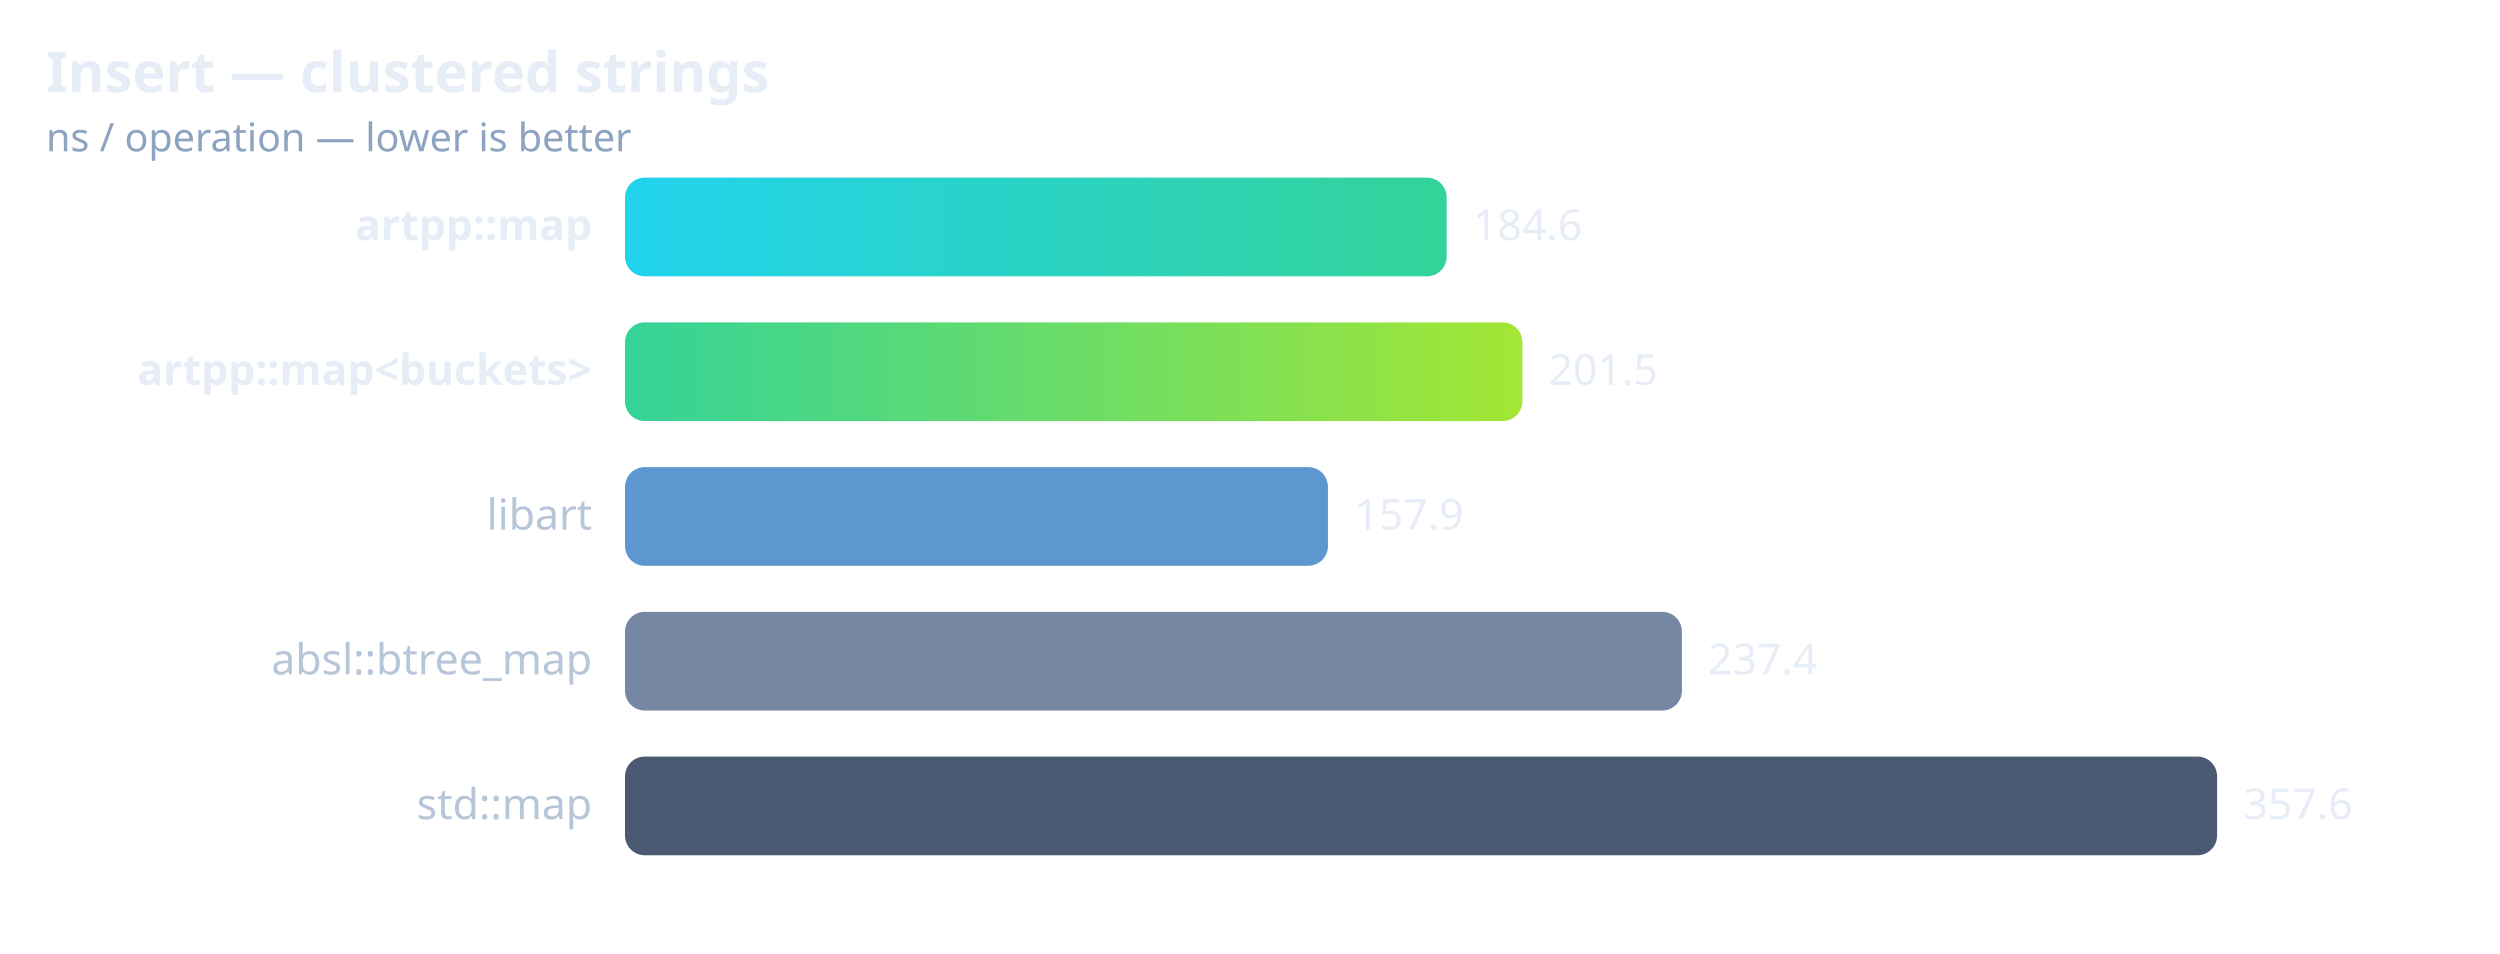
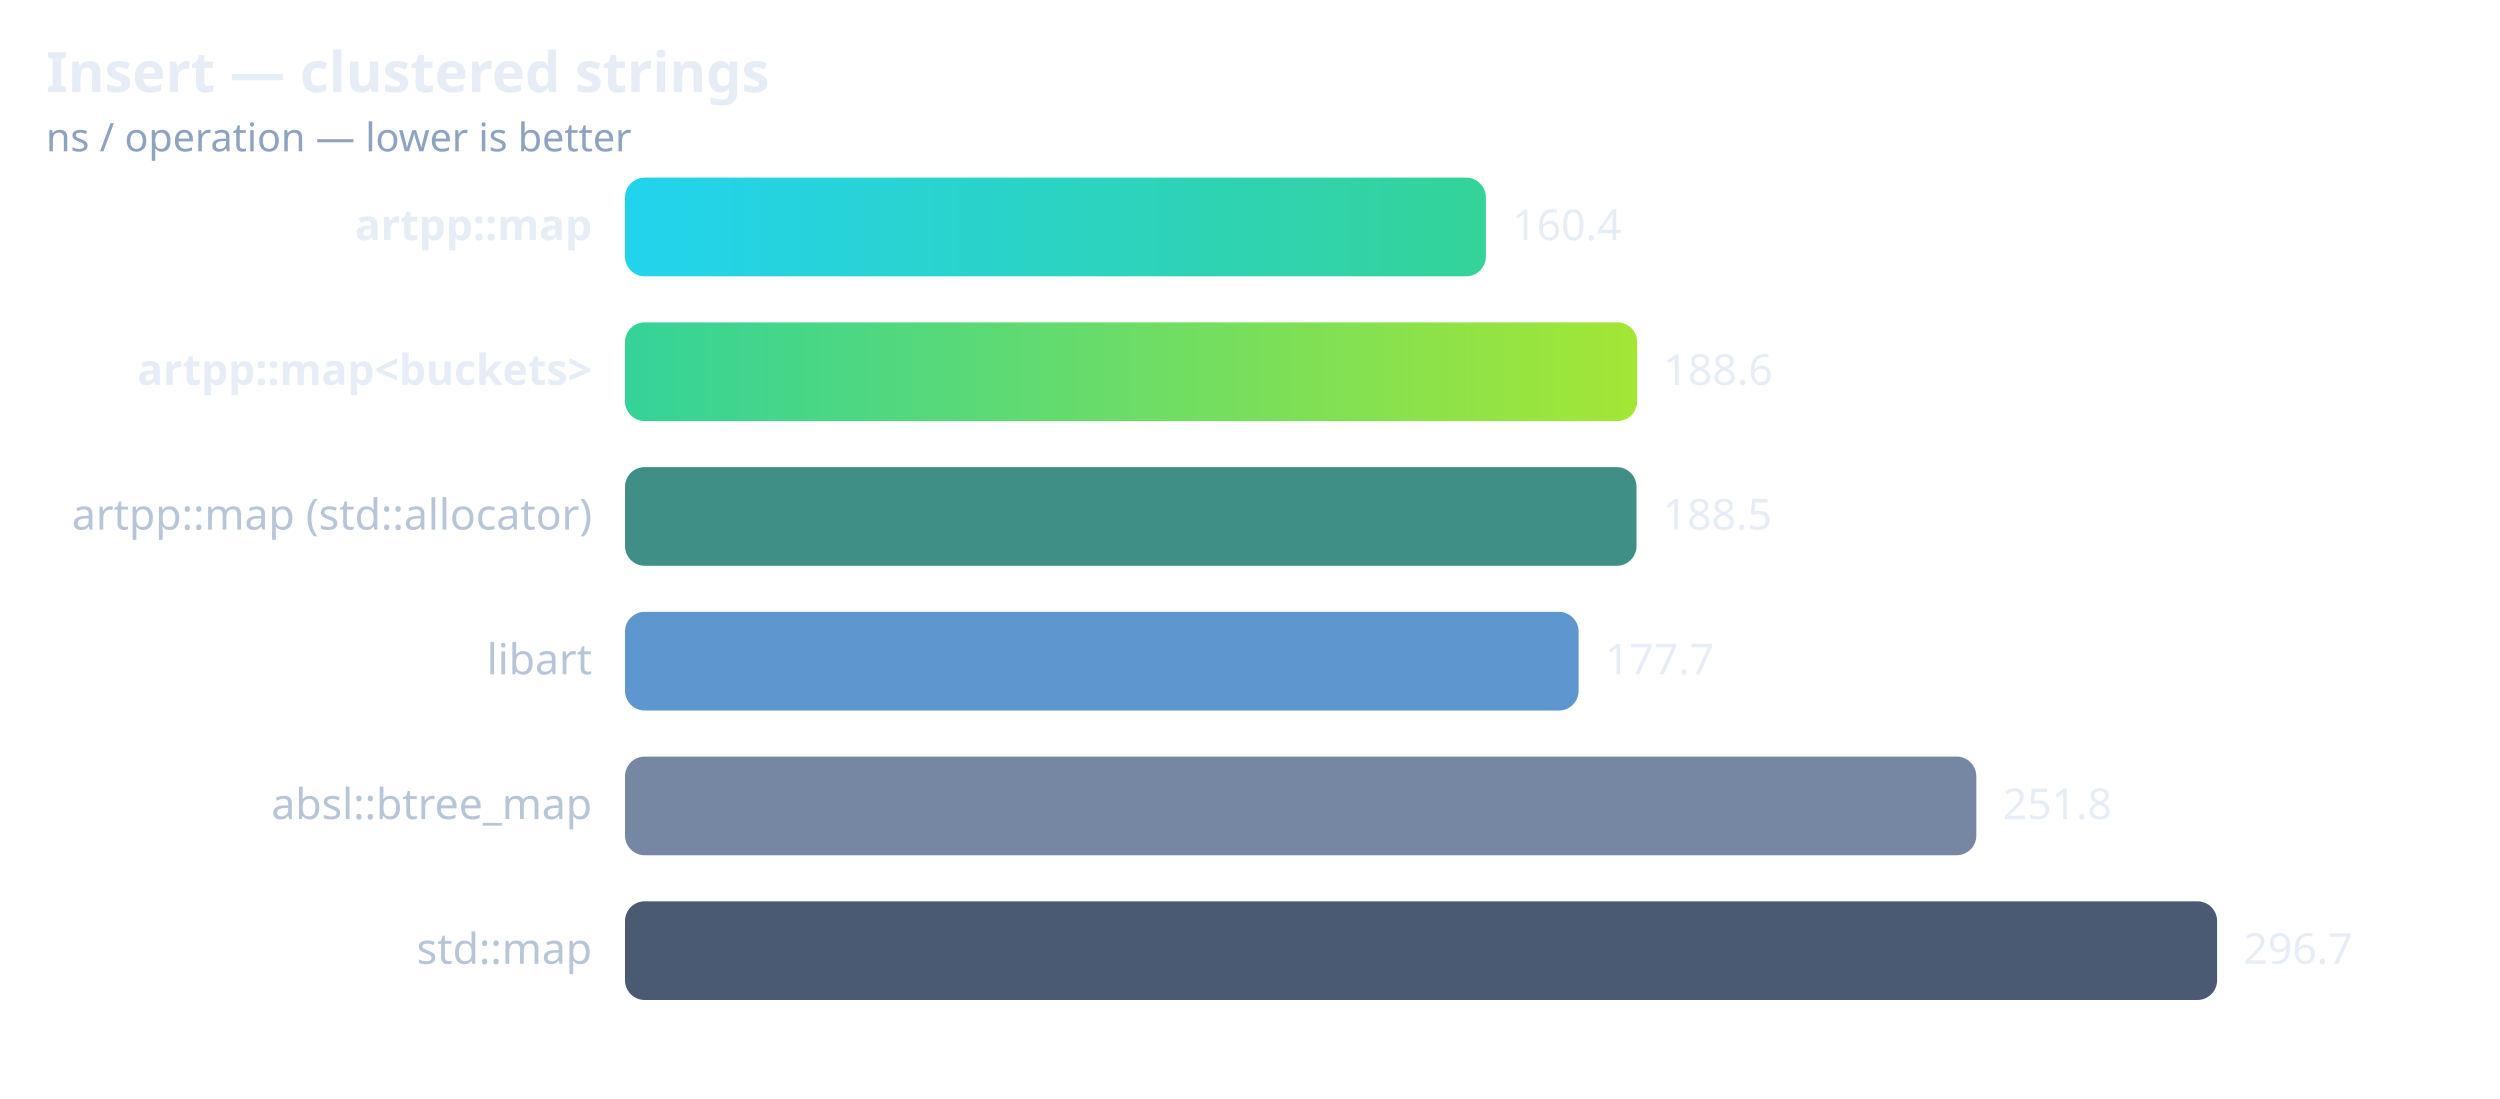
- <svg xmlns="http://www.w3.org/2000/svg" viewBox="0 0 760 290" font-family="ui-sans-serif, system-ui, sans-serif" role="img" aria-label="Insert — clustered strings">
+ <svg xmlns="http://www.w3.org/2000/svg" viewBox="0 0 760 334" font-family="ui-sans-serif, system-ui, sans-serif" role="img" aria-label="Insert — clustered strings">
  <defs>
    <linearGradient id="hot" x1="0" y1="0" x2="1" y2="0">
      <stop offset="0" stop-color="#22d3ee" />
      <stop offset="1" stop-color="#34d399" />
    </linearGradient>
    <linearGradient id="hot2" x1="0" y1="0" x2="1" y2="0">
      <stop offset="0" stop-color="#34d399" />
      <stop offset="1" stop-color="#a3e635" />
    </linearGradient>
  </defs>
  <text x="14" y="28" font-size="17" font-weight="600" fill="#e6edf6">Insert — clustered strings</text>
  <text x="14" y="46" font-size="12" fill="#8da3bf">ns / operation — lower is better</text>
  <text x="180" y="73.0" font-size="13" font-weight="600" fill="#e6edf6" text-anchor="end">artpp::map</text>
-   <rect x="190" y="54" width="249.8" height="30" rx="6" fill="url(#hot)" />
-   <text x="447.803" y="73.0" font-size="13" fill="#e6edf6">184.6</text>
+   <rect x="190" y="54" width="261.7" height="30" rx="6" fill="url(#hot)" />
+   <text x="459.716" y="73.0" font-size="13" fill="#e6edf6">160.4</text>
  <text x="180" y="117.0" font-size="13" font-weight="600" fill="#e6edf6" text-anchor="end">artpp::map&lt;buckets&gt;</text>
-   <rect x="190" y="98" width="272.8" height="30" rx="6" fill="url(#hot2)" />
-   <text x="470.757" y="117.0" font-size="13" fill="#e6edf6">201.5</text>
-   <text x="180" y="161.0" font-size="13" font-weight="400" fill="#b7c5d8" text-anchor="end">libart</text>
-   <rect x="190" y="142" width="213.7" height="30" rx="6" fill="#5e97d0" />
-   <text x="411.747" y="161.0" font-size="13" fill="#e6edf6">157.9</text>
-   <text x="180" y="205.0" font-size="13" font-weight="400" fill="#b7c5d8" text-anchor="end">absl::btree_map</text>
-   <rect x="190" y="186" width="321.3" height="30" rx="6" fill="#7587a3" />
-   <text x="519.25" y="205.0" font-size="13" fill="#e6edf6">237.4</text>
-   <text x="180" y="249.0" font-size="13" font-weight="400" fill="#b7c5d8" text-anchor="end">std::map</text>
-   <rect x="190" y="230" width="484.0" height="30" rx="6" fill="#4a5a73" />
-   <text x="682.0" y="249.0" font-size="13" fill="#e6edf6">357.6</text>
+   <rect x="190" y="98" width="307.7" height="30" rx="6" fill="url(#hot2)" />
+   <text x="505.69" y="117.0" font-size="13" fill="#e6edf6">188.6</text>
+   <text x="180" y="161.0" font-size="13" font-weight="400" fill="#b7c5d8" text-anchor="end">artpp::map (std::allocator)</text>
+   <rect x="190" y="142" width="307.5" height="30" rx="6" fill="#3f8f86" />
+   <text x="505.462" y="161.0" font-size="13" fill="#e6edf6">188.5</text>
+   <text x="180" y="205.0" font-size="13" font-weight="400" fill="#b7c5d8" text-anchor="end">libart</text>
+   <rect x="190" y="186" width="289.9" height="30" rx="6" fill="#5e97d0" />
+   <text x="487.875" y="205.0" font-size="13" fill="#e6edf6">177.7</text>
+   <text x="180" y="249.0" font-size="13" font-weight="400" fill="#b7c5d8" text-anchor="end">absl::btree_map</text>
+   <rect x="190" y="230" width="410.8" height="30" rx="6" fill="#7587a3" />
+   <text x="608.83" y="249.0" font-size="13" fill="#e6edf6">251.8</text>
+   <text x="180" y="293.0" font-size="13" font-weight="400" fill="#b7c5d8" text-anchor="end">std::map</text>
+   <rect x="190" y="274" width="484.0" height="30" rx="6" fill="#4a5a73" />
+   <text x="682.0" y="293.0" font-size="13" fill="#e6edf6">296.7</text>
</svg>
